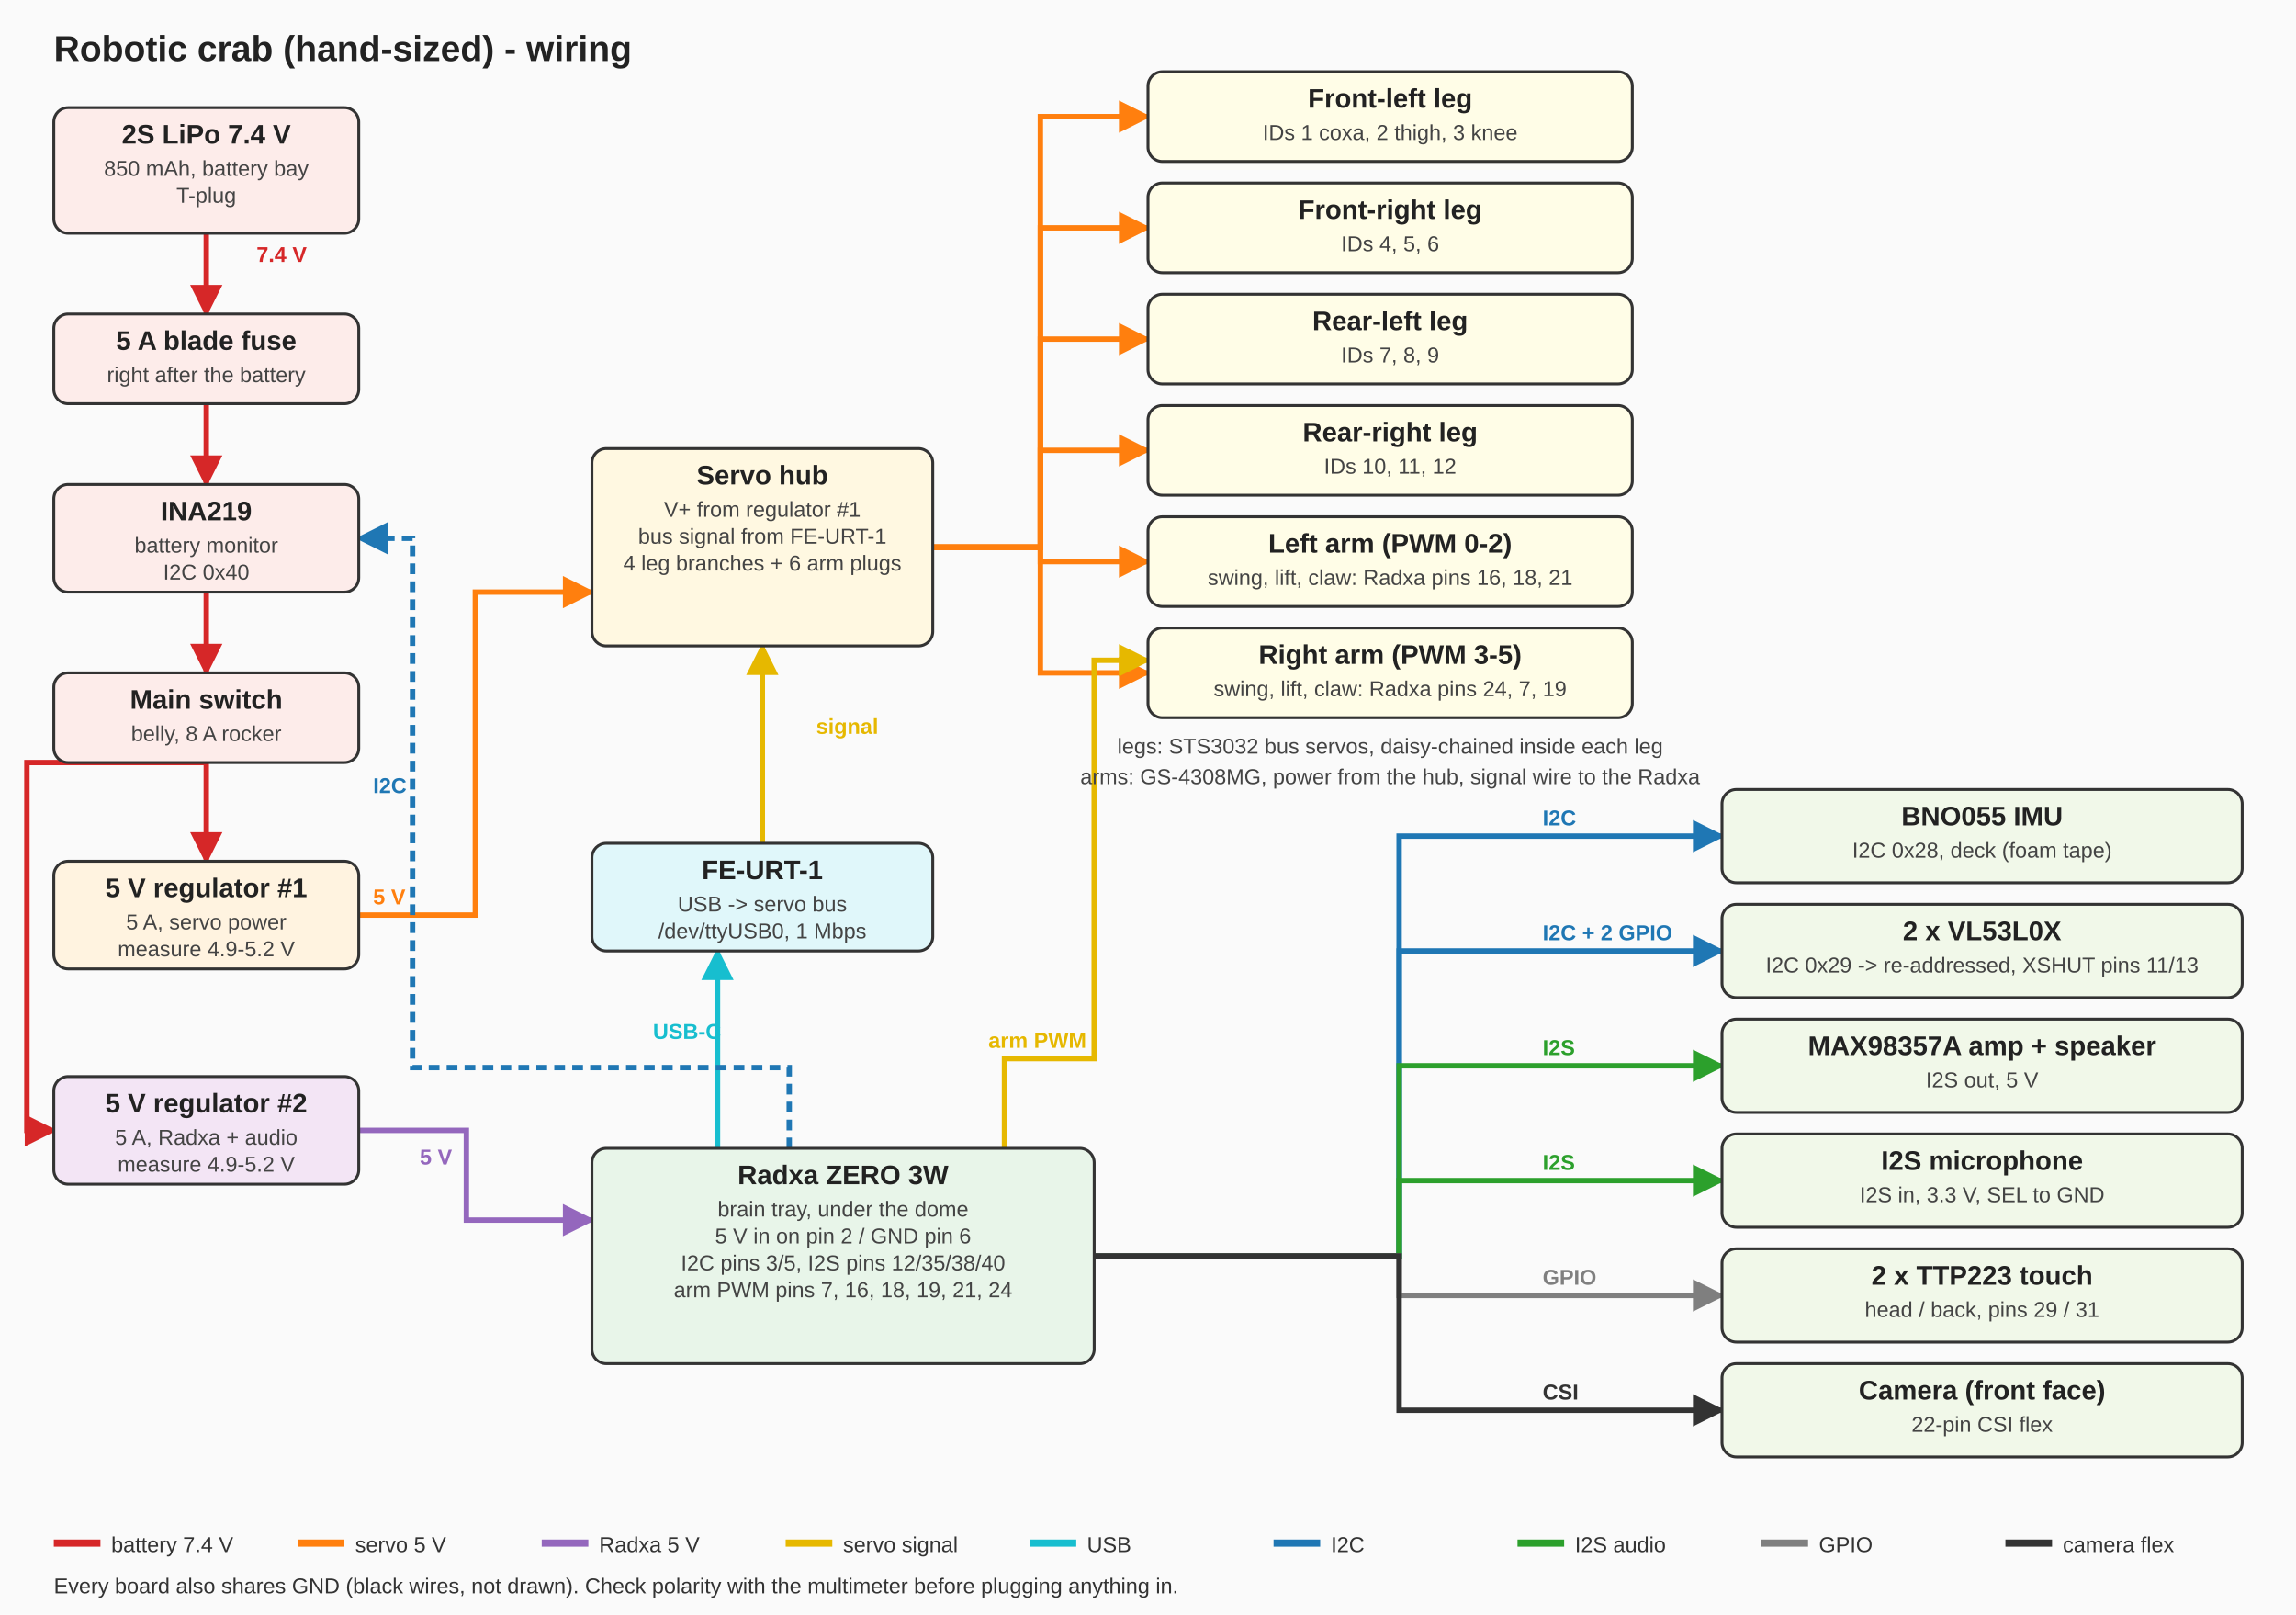
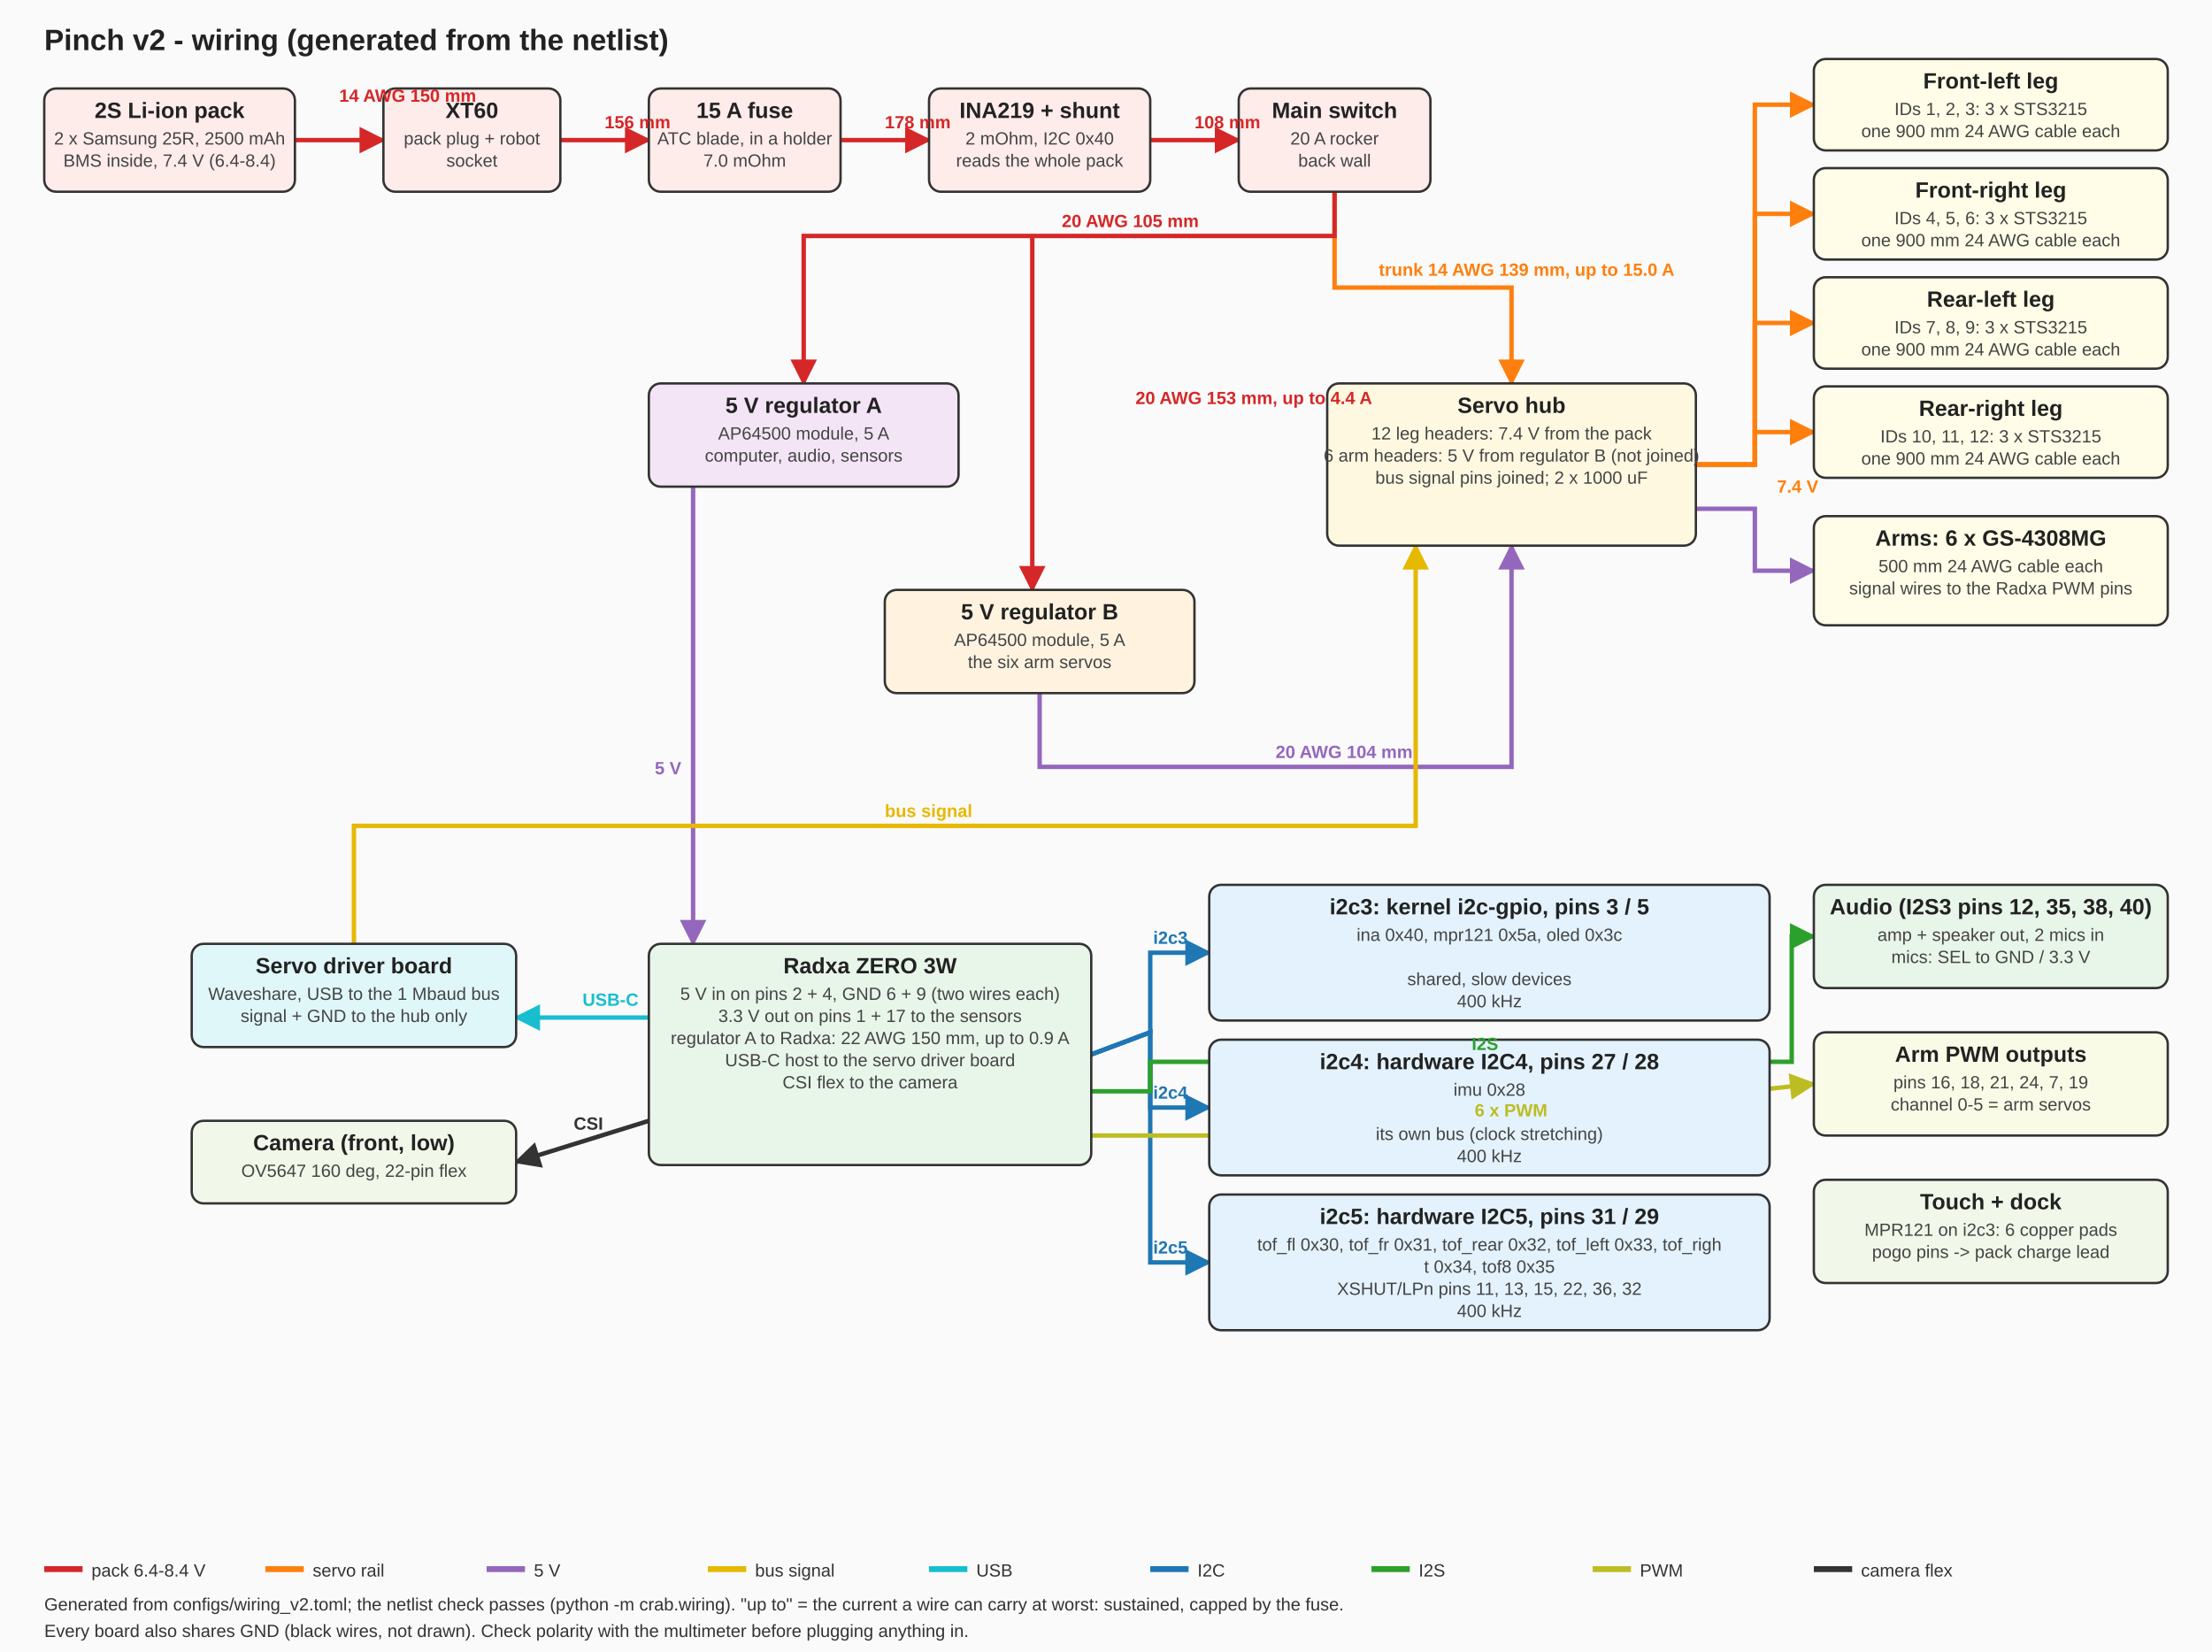
- <svg xmlns="http://www.w3.org/2000/svg" viewBox="0 0 1280 900" width="1280" height="900" font-family="Segoe UI, Arial, sans-serif">
+ <svg xmlns="http://www.w3.org/2000/svg" viewBox="0 0 1500 1120" width="1500" height="1120" font-family="Segoe UI, Arial, sans-serif">
  <defs>
    <marker id="a" viewBox="0 0 10 10" refX="9" refY="5" markerWidth="6" markerHeight="6" orient="auto-start-reverse">
      <path d="M0,0 L10,5 L0,10 z" fill="context-stroke" />
    </marker>
    <style>.t{font-size:15px;font-weight:600;text-anchor:middle;fill:#222} .s{font-size:12px;text-anchor:middle;fill:#444}
.w{font-size:12px;font-weight:600} .lg{font-size:12px;fill:#333} .h{font-size:20px;font-weight:700;fill:#222}</style>
  </defs>
-   <rect width="1280" height="900" fill="#fafafa" />
-   <text x="30" y="34" class="h">Robotic crab (hand-sized) - wiring</text>
-   <path d="M115,130 L115,175" fill="none" stroke="#d62728" stroke-width="3" marker-end="url(#a)" />
-   <path d="M115,225 L115,270" fill="none" stroke="#d62728" stroke-width="3" marker-end="url(#a)" />
-   <path d="M115,330 L115,375" fill="none" stroke="#d62728" stroke-width="3" marker-end="url(#a)" />
-   <path d="M115,425 L115,480" fill="none" stroke="#d62728" stroke-width="3" marker-end="url(#a)" />
-   <path d="M115,425 L15,425 L15,630 L30,630" fill="none" stroke="#d62728" stroke-width="3" marker-end="url(#a)" />
-   <path d="M200,510 L265,510 L265,330 L330,330" fill="none" stroke="#ff7f0e" stroke-width="3" marker-end="url(#a)" />
-   <path d="M425,470 L425,360" fill="none" stroke="#e6b800" stroke-width="3" marker-end="url(#a)" />
-   <path d="M520,305 L580,305 L580,65 L640,65" fill="none" stroke="#ff7f0e" stroke-width="3" marker-end="url(#a)" />
-   <path d="M520,305 L580,305 L580,127 L640,127" fill="none" stroke="#ff7f0e" stroke-width="3" marker-end="url(#a)" />
-   <path d="M520,305 L580,305 L580,189 L640,189" fill="none" stroke="#ff7f0e" stroke-width="3" marker-end="url(#a)" />
-   <path d="M520,305 L580,305 L580,251 L640,251" fill="none" stroke="#ff7f0e" stroke-width="3" marker-end="url(#a)" />
-   <path d="M520,305 L580,305 L580,313 L640,313" fill="none" stroke="#ff7f0e" stroke-width="3" marker-end="url(#a)" />
-   <path d="M520,305 L580,305 L580,375 L640,375" fill="none" stroke="#ff7f0e" stroke-width="3" marker-end="url(#a)" />
-   <path d="M200,630 L260,630 L260,680 L330,680" fill="none" stroke="#9467bd" stroke-width="3" marker-end="url(#a)" />
-   <path d="M400,640 L400,530" fill="none" stroke="#17becf" stroke-width="3" marker-end="url(#a)" />
-   <path d="M560,640 L560,590 L610,590 L610,368 L640,368" fill="none" stroke="#e6b800" stroke-width="3" marker-end="url(#a)" />
-   <path d="M440,640 L440,595 L230,595 L230,300 L200,300" fill="none" stroke="#1f77b4" stroke-width="3" stroke-dasharray="6,4" marker-end="url(#a)" />
-   <path d="M610,700 L780,700 L780,466 L960,466" fill="none" stroke="#1f77b4" stroke-width="3" marker-end="url(#a)" />
-   <path d="M610,700 L780,700 L780,530 L960,530" fill="none" stroke="#1f77b4" stroke-width="3" marker-end="url(#a)" />
-   <path d="M610,700 L780,700 L780,594 L960,594" fill="none" stroke="#2ca02c" stroke-width="3" marker-end="url(#a)" />
-   <path d="M610,700 L780,700 L780,658 L960,658" fill="none" stroke="#2ca02c" stroke-width="3" marker-end="url(#a)" />
-   <path d="M610,700 L780,700 L780,722 L960,722" fill="none" stroke="#7f7f7f" stroke-width="3" marker-end="url(#a)" />
-   <path d="M610,700 L780,700 L780,786 L960,786" fill="none" stroke="#333333" stroke-width="3" marker-end="url(#a)" />
+   <rect width="1500" height="1120" fill="#fafafa" />
+   <text x="30" y="34" class="h">Pinch v2 - wiring (generated from the netlist)</text>
+   <path d="M200,95 L260,95" fill="none" stroke="#d62728" stroke-width="3" marker-end="url(#a)" />
+   <path d="M380,95 L440,95" fill="none" stroke="#d62728" stroke-width="3" marker-end="url(#a)" />
+   <path d="M570,95 L630,95" fill="none" stroke="#d62728" stroke-width="3" marker-end="url(#a)" />
+   <path d="M780,95 L840,95" fill="none" stroke="#d62728" stroke-width="3" marker-end="url(#a)" />
+   <path d="M905,130 L905,195 L1025,195 L1025,260" fill="none" stroke="#ff7f0e" stroke-width="3" marker-end="url(#a)" />
+   <path d="M905,130 L905,160 L545,160 L545,260" fill="none" stroke="#d62728" stroke-width="3" marker-end="url(#a)" />
+   <path d="M700,160 L700,400" fill="none" stroke="#d62728" stroke-width="3" marker-end="url(#a)" />
+   <path d="M705,470 L705,520 L1025,520 L1025,370" fill="none" stroke="#9467bd" stroke-width="3" marker-end="url(#a)" />
+   <path d="M1150,315 L1190,315 L1190,71 L1230,71" fill="none" stroke="#ff7f0e" stroke-width="3" marker-end="url(#a)" />
+   <path d="M1150,315 L1190,315 L1190,145 L1230,145" fill="none" stroke="#ff7f0e" stroke-width="3" marker-end="url(#a)" />
+   <path d="M1150,315 L1190,315 L1190,219 L1230,219" fill="none" stroke="#ff7f0e" stroke-width="3" marker-end="url(#a)" />
+   <path d="M1150,315 L1190,315 L1190,293 L1230,293" fill="none" stroke="#ff7f0e" stroke-width="3" marker-end="url(#a)" />
+   <path d="M1150,345 L1190,345 L1190,387 L1230,387" fill="none" stroke="#9467bd" stroke-width="3" marker-end="url(#a)" />
+   <path d="M470,330 L470,640" fill="none" stroke="#9467bd" stroke-width="3" marker-end="url(#a)" />
+   <path d="M440,690 L350,690" fill="none" stroke="#17becf" stroke-width="3" marker-end="url(#a)" />
+   <path d="M240,640 L240,560 L960,560 L960,370" fill="none" stroke="#e6b800" stroke-width="3" marker-end="url(#a)" />
+   <path d="M440,760 L350,788" fill="none" stroke="#333333" stroke-width="3" marker-end="url(#a)" />
+   <path d="M740,715 L780,700 L780,646 L820,646" fill="none" stroke="#1f77b4" stroke-width="3" marker-end="url(#a)" />
+   <path d="M740,715 L780,700 L780,751 L820,751" fill="none" stroke="#1f77b4" stroke-width="3" marker-end="url(#a)" />
+   <path d="M740,715 L780,700 L780,856 L820,856" fill="none" stroke="#1f77b4" stroke-width="3" marker-end="url(#a)" />
+   <path d="M740,740 L780,740 L780,720 L1215,720 L1215,635 L1230,635" fill="none" stroke="#2ca02c" stroke-width="3" marker-end="url(#a)" />
+   <path d="M740,770 L1000,770 L1000,760 L1230,735" fill="none" stroke="#bcbd22" stroke-width="3" marker-end="url(#a)" />
  <rect x="30" y="60" width="170" height="70" rx="8" fill="#fdecea" stroke="#333" stroke-width="1.6" />
-   <text x="115.0" y="80" class="t">2S LiPo 7.4 V</text>
-   <text x="115.0" y="98" class="s">850 mAh, battery bay</text>
-   <text x="115.0" y="113" class="s">T-plug</text>
-   <rect x="30" y="175" width="170" height="50" rx="8" fill="#fdecea" stroke="#333" stroke-width="1.6" />
-   <text x="115.0" y="195" class="t">5 A blade fuse</text>
-   <text x="115.0" y="213" class="s">right after the battery</text>
-   <rect x="30" y="270" width="170" height="60" rx="8" fill="#fdecea" stroke="#333" stroke-width="1.6" />
-   <text x="115.0" y="290" class="t">INA219</text>
-   <text x="115.0" y="308" class="s">battery monitor</text>
-   <text x="115.0" y="323" class="s">I2C 0x40</text>
-   <rect x="30" y="375" width="170" height="50" rx="8" fill="#fdecea" stroke="#333" stroke-width="1.6" />
-   <text x="115.0" y="395" class="t">Main switch</text>
-   <text x="115.0" y="413" class="s">belly, 8 A rocker</text>
-   <rect x="30" y="480" width="170" height="60" rx="8" fill="#fff3e0" stroke="#333" stroke-width="1.6" />
-   <text x="115.0" y="500" class="t">5 V regulator #1</text>
-   <text x="115.0" y="518" class="s">5 A, servo power</text>
-   <text x="115.0" y="533" class="s">measure 4.9-5.2 V</text>
-   <rect x="30" y="600" width="170" height="60" rx="8" fill="#f3e5f5" stroke="#333" stroke-width="1.6" />
-   <text x="115.0" y="620" class="t">5 V regulator #2</text>
-   <text x="115.0" y="638" class="s">5 A, Radxa + audio</text>
-   <text x="115.0" y="653" class="s">measure 4.9-5.2 V</text>
-   <rect x="330" y="250" width="190" height="110" rx="8" fill="#fff8e1" stroke="#333" stroke-width="1.6" />
-   <text x="425.0" y="270" class="t">Servo hub</text>
-   <text x="425.0" y="288" class="s">V+ from regulator #1</text>
-   <text x="425.0" y="303" class="s">bus signal from FE-URT-1</text>
-   <text x="425.0" y="318" class="s">4 leg branches + 6 arm plugs</text>
-   <rect x="330" y="470" width="190" height="60" rx="8" fill="#e0f7fa" stroke="#333" stroke-width="1.6" />
-   <text x="425.0" y="490" class="t">FE-URT-1</text>
-   <text x="425.0" y="508" class="s">USB -&gt; servo bus</text>
-   <text x="425.0" y="523" class="s">/dev/ttyUSB0, 1 Mbps</text>
-   <rect x="640" y="40" width="270" height="50" rx="8" fill="#fffde7" stroke="#333" stroke-width="1.6" />
-   <text x="775.0" y="60" class="t">Front-left leg</text>
-   <text x="775.0" y="78" class="s">IDs 1 coxa, 2 thigh, 3 knee</text>
-   <rect x="640" y="102" width="270" height="50" rx="8" fill="#fffde7" stroke="#333" stroke-width="1.6" />
-   <text x="775.0" y="122" class="t">Front-right leg</text>
-   <text x="775.0" y="140" class="s">IDs 4, 5, 6</text>
-   <rect x="640" y="164" width="270" height="50" rx="8" fill="#fffde7" stroke="#333" stroke-width="1.6" />
-   <text x="775.0" y="184" class="t">Rear-left leg</text>
-   <text x="775.0" y="202" class="s">IDs 7, 8, 9</text>
-   <rect x="640" y="226" width="270" height="50" rx="8" fill="#fffde7" stroke="#333" stroke-width="1.6" />
-   <text x="775.0" y="246" class="t">Rear-right leg</text>
-   <text x="775.0" y="264" class="s">IDs 10, 11, 12</text>
-   <rect x="640" y="288" width="270" height="50" rx="8" fill="#fffde7" stroke="#333" stroke-width="1.6" />
-   <text x="775.0" y="308" class="t">Left arm (PWM 0-2)</text>
-   <text x="775.0" y="326" class="s">swing, lift, claw: Radxa pins 16, 18, 21</text>
-   <rect x="640" y="350" width="270" height="50" rx="8" fill="#fffde7" stroke="#333" stroke-width="1.6" />
-   <text x="775.0" y="370" class="t">Right arm (PWM 3-5)</text>
-   <text x="775.0" y="388" class="s">swing, lift, claw: Radxa pins 24, 7, 19</text>
-   <rect x="330" y="640" width="280" height="120" rx="8" fill="#e8f5e9" stroke="#333" stroke-width="1.6" />
-   <text x="470.0" y="660" class="t">Radxa ZERO 3W</text>
-   <text x="470.0" y="678" class="s">brain tray, under the dome</text>
-   <text x="470.0" y="693" class="s">5 V in on pin 2 / GND pin 6</text>
-   <text x="470.0" y="708" class="s">I2C pins 3/5, I2S pins 12/35/38/40</text>
-   <text x="470.0" y="723" class="s">arm PWM pins 7, 16, 18, 19, 21, 24</text>
-   <rect x="960" y="440" width="290" height="52" rx="8" fill="#f1f8e9" stroke="#333" stroke-width="1.6" />
-   <text x="1105.0" y="460" class="t">BNO055 IMU</text>
-   <text x="1105.0" y="478" class="s">I2C 0x28, deck (foam tape)</text>
-   <rect x="960" y="504" width="290" height="52" rx="8" fill="#f1f8e9" stroke="#333" stroke-width="1.6" />
-   <text x="1105.0" y="524" class="t">2 x VL53L0X</text>
-   <text x="1105.0" y="542" class="s">I2C 0x29 -&gt; re-addressed, XSHUT pins 11/13</text>
-   <rect x="960" y="568" width="290" height="52" rx="8" fill="#f1f8e9" stroke="#333" stroke-width="1.6" />
-   <text x="1105.0" y="588" class="t">MAX98357A amp + speaker</text>
-   <text x="1105.0" y="606" class="s">I2S out, 5 V</text>
-   <rect x="960" y="632" width="290" height="52" rx="8" fill="#f1f8e9" stroke="#333" stroke-width="1.6" />
-   <text x="1105.0" y="652" class="t">I2S microphone</text>
-   <text x="1105.0" y="670" class="s">I2S in, 3.3 V, SEL to GND</text>
-   <rect x="960" y="696" width="290" height="52" rx="8" fill="#f1f8e9" stroke="#333" stroke-width="1.6" />
-   <text x="1105.0" y="716" class="t">2 x TTP223 touch</text>
-   <text x="1105.0" y="734" class="s">head / back, pins 29 / 31</text>
-   <rect x="960" y="760" width="290" height="52" rx="8" fill="#f1f8e9" stroke="#333" stroke-width="1.6" />
-   <text x="1105.0" y="780" class="t">Camera (front face)</text>
-   <text x="1105.0" y="798" class="s">22-pin CSI flex</text>
-   <text x="143" y="146" class="w" fill="#d62728">7.4 V</text>
-   <text x="208" y="504" class="w" fill="#ff7f0e">5 V</text>
-   <text x="455" y="409" class="w" fill="#e6b800">signal</text>
-   <text x="775" y="420" class="s">legs: STS3032 bus servos, daisy-chained inside each leg</text>
-   <text x="775" y="437" class="s">arms: GS-4308MG, power from the hub, signal wire to the Radxa</text>
-   <text x="234" y="649" class="w" fill="#9467bd">5 V</text>
-   <text x="364" y="579" class="w" fill="#17becf">USB-C</text>
-   <text x="551" y="584" class="w" fill="#e6b800">arm PWM</text>
-   <text x="208" y="442" class="w" fill="#1f77b4">I2C</text>
-   <text x="860" y="460" class="w" fill="#1f77b4">I2C</text>
-   <text x="860" y="524" class="w" fill="#1f77b4">I2C + 2 GPIO</text>
-   <text x="860" y="588" class="w" fill="#2ca02c">I2S</text>
-   <text x="860" y="652" class="w" fill="#2ca02c">I2S</text>
-   <text x="860" y="716" class="w" fill="#7f7f7f">GPIO</text>
-   <text x="860" y="780" class="w" fill="#333333">CSI</text>
-   <line x1="30" y1="860" x2="56" y2="860" stroke="#d62728" stroke-width="4" />
-   <text x="62" y="865" class="lg">battery 7.4 V</text>
-   <line x1="166" y1="860" x2="192" y2="860" stroke="#ff7f0e" stroke-width="4" />
-   <text x="198" y="865" class="lg">servo 5 V</text>
-   <line x1="302" y1="860" x2="328" y2="860" stroke="#9467bd" stroke-width="4" />
-   <text x="334" y="865" class="lg">Radxa 5 V</text>
-   <line x1="438" y1="860" x2="464" y2="860" stroke="#e6b800" stroke-width="4" />
-   <text x="470" y="865" class="lg">servo signal</text>
-   <line x1="574" y1="860" x2="600" y2="860" stroke="#17becf" stroke-width="4" />
-   <text x="606" y="865" class="lg">USB</text>
-   <line x1="710" y1="860" x2="736" y2="860" stroke="#1f77b4" stroke-width="4" />
-   <text x="742" y="865" class="lg">I2C</text>
-   <line x1="846" y1="860" x2="872" y2="860" stroke="#2ca02c" stroke-width="4" />
-   <text x="878" y="865" class="lg">I2S audio</text>
-   <line x1="982" y1="860" x2="1008" y2="860" stroke="#7f7f7f" stroke-width="4" />
-   <text x="1014" y="865" class="lg">GPIO</text>
-   <line x1="1118" y1="860" x2="1144" y2="860" stroke="#333333" stroke-width="4" />
-   <text x="1150" y="865" class="lg">camera flex</text>
-   <text x="30" y="888" class="lg">Every board also shares GND (black wires, not drawn). Check polarity with the multimeter before plugging anything in.</text>
+   <text x="115.0" y="80" class="t">2S Li-ion pack</text>
+   <text x="115.0" y="98" class="s">2 x Samsung 25R, 2500 mAh</text>
+   <text x="115.0" y="113" class="s">BMS inside, 7.4 V (6.4-8.4)</text>
+   <rect x="260" y="60" width="120" height="70" rx="8" fill="#fdecea" stroke="#333" stroke-width="1.6" />
+   <text x="320.0" y="80" class="t">XT60</text>
+   <text x="320.0" y="98" class="s">pack plug + robot</text>
+   <text x="320.0" y="113" class="s">socket</text>
+   <rect x="440" y="60" width="130" height="70" rx="8" fill="#fdecea" stroke="#333" stroke-width="1.6" />
+   <text x="505.0" y="80" class="t">15 A fuse</text>
+   <text x="505.0" y="98" class="s">ATC blade, in a holder</text>
+   <text x="505.0" y="113" class="s">7.0 mOhm</text>
+   <rect x="630" y="60" width="150" height="70" rx="8" fill="#fdecea" stroke="#333" stroke-width="1.6" />
+   <text x="705.0" y="80" class="t">INA219 + shunt</text>
+   <text x="705.0" y="98" class="s">2 mOhm, I2C 0x40</text>
+   <text x="705.0" y="113" class="s">reads the whole pack</text>
+   <rect x="840" y="60" width="130" height="70" rx="8" fill="#fdecea" stroke="#333" stroke-width="1.6" />
+   <text x="905.0" y="80" class="t">Main switch</text>
+   <text x="905.0" y="98" class="s">20 A rocker</text>
+   <text x="905.0" y="113" class="s">back wall</text>
+   <rect x="900" y="260" width="250" height="110" rx="8" fill="#fff8e1" stroke="#333" stroke-width="1.6" />
+   <text x="1025.0" y="280" class="t">Servo hub</text>
+   <text x="1025.0" y="298" class="s">12 leg headers: 7.4 V from the pack</text>
+   <text x="1025.0" y="313" class="s">6 arm headers: 5 V from regulator B (not joined)</text>
+   <text x="1025.0" y="328" class="s">bus signal pins joined; 2 x 1000 uF</text>
+   <rect x="440" y="260" width="210" height="70" rx="8" fill="#f3e5f5" stroke="#333" stroke-width="1.6" />
+   <text x="545.0" y="280" class="t">5 V regulator A</text>
+   <text x="545.0" y="298" class="s">AP64500 module, 5 A</text>
+   <text x="545.0" y="313" class="s">computer, audio, sensors</text>
+   <rect x="600" y="400" width="210" height="70" rx="8" fill="#fff3e0" stroke="#333" stroke-width="1.6" />
+   <text x="705.0" y="420" class="t">5 V regulator B</text>
+   <text x="705.0" y="438" class="s">AP64500 module, 5 A</text>
+   <text x="705.0" y="453" class="s">the six arm servos</text>
+   <rect x="1230" y="40" width="240" height="62" rx="8" fill="#fffde7" stroke="#333" stroke-width="1.6" />
+   <text x="1350.0" y="60" class="t">Front-left leg</text>
+   <text x="1350.0" y="78" class="s">IDs 1, 2, 3: 3 x STS3215</text>
+   <text x="1350.0" y="93" class="s">one 900 mm 24 AWG cable each</text>
+   <rect x="1230" y="114" width="240" height="62" rx="8" fill="#fffde7" stroke="#333" stroke-width="1.6" />
+   <text x="1350.0" y="134" class="t">Front-right leg</text>
+   <text x="1350.0" y="152" class="s">IDs 4, 5, 6: 3 x STS3215</text>
+   <text x="1350.0" y="167" class="s">one 900 mm 24 AWG cable each</text>
+   <rect x="1230" y="188" width="240" height="62" rx="8" fill="#fffde7" stroke="#333" stroke-width="1.6" />
+   <text x="1350.0" y="208" class="t">Rear-left leg</text>
+   <text x="1350.0" y="226" class="s">IDs 7, 8, 9: 3 x STS3215</text>
+   <text x="1350.0" y="241" class="s">one 900 mm 24 AWG cable each</text>
+   <rect x="1230" y="262" width="240" height="62" rx="8" fill="#fffde7" stroke="#333" stroke-width="1.6" />
+   <text x="1350.0" y="282" class="t">Rear-right leg</text>
+   <text x="1350.0" y="300" class="s">IDs 10, 11, 12: 3 x STS3215</text>
+   <text x="1350.0" y="315" class="s">one 900 mm 24 AWG cable each</text>
+   <rect x="1230" y="350" width="240" height="74" rx="8" fill="#fffde7" stroke="#333" stroke-width="1.6" />
+   <text x="1350.0" y="370" class="t">Arms: 6 x GS-4308MG</text>
+   <text x="1350.0" y="388" class="s">500 mm 24 AWG cable each</text>
+   <text x="1350.0" y="403" class="s">signal wires to the Radxa PWM pins</text>
+   <rect x="440" y="640" width="300" height="150" rx="8" fill="#e8f5e9" stroke="#333" stroke-width="1.6" />
+   <text x="590.0" y="660" class="t">Radxa ZERO 3W</text>
+   <text x="590.0" y="678" class="s">5 V in on pins 2 + 4, GND 6 + 9 (two wires each)</text>
+   <text x="590.0" y="693" class="s">3.3 V out on pins 1 + 17 to the sensors</text>
+   <text x="590.0" y="708" class="s">regulator A to Radxa: 22 AWG 150 mm, up to 0.9 A</text>
+   <text x="590.0" y="723" class="s">USB-C host to the servo driver board</text>
+   <text x="590.0" y="738" class="s">CSI flex to the camera</text>
+   <rect x="130" y="640" width="220" height="70" rx="8" fill="#e0f7fa" stroke="#333" stroke-width="1.6" />
+   <text x="240.0" y="660" class="t">Servo driver board</text>
+   <text x="240.0" y="678" class="s">Waveshare, USB to the 1 Mbaud bus</text>
+   <text x="240.0" y="693" class="s">signal + GND to the hub only</text>
+   <rect x="130" y="760" width="220" height="56" rx="8" fill="#f1f8e9" stroke="#333" stroke-width="1.6" />
+   <text x="240.0" y="780" class="t">Camera (front, low)</text>
+   <text x="240.0" y="798" class="s">OV5647 160 deg, 22-pin flex</text>
+   <rect x="820" y="600" width="380" height="92" rx="8" fill="#e3f2fd" stroke="#333" stroke-width="1.6" />
+   <text x="1010.0" y="620" class="t">i2c3: kernel i2c-gpio, pins 3 / 5</text>
+   <text x="1010.0" y="638" class="s">ina 0x40, mpr121 0x5a, oled 0x3c</text>
+   <text x="1010.0" y="653" class="s" />
+   <text x="1010.0" y="668" class="s">shared, slow devices</text>
+   <text x="1010.0" y="683" class="s">400 kHz</text>
+   <rect x="820" y="705" width="380" height="92" rx="8" fill="#e3f2fd" stroke="#333" stroke-width="1.6" />
+   <text x="1010.0" y="725" class="t">i2c4: hardware I2C4, pins 27 / 28</text>
+   <text x="1010.0" y="743" class="s">imu 0x28</text>
+   <text x="1010.0" y="758" class="s" />
+   <text x="1010.0" y="773" class="s">its own bus (clock stretching)</text>
+   <text x="1010.0" y="788" class="s">400 kHz</text>
+   <rect x="820" y="810" width="380" height="92" rx="8" fill="#e3f2fd" stroke="#333" stroke-width="1.6" />
+   <text x="1010.0" y="830" class="t">i2c5: hardware I2C5, pins 31 / 29</text>
+   <text x="1010.0" y="848" class="s">tof_fl 0x30, tof_fr 0x31, tof_rear 0x32, tof_left 0x33, tof_righ</text>
+   <text x="1010.0" y="863" class="s">t 0x34, tof8 0x35</text>
+   <text x="1010.0" y="878" class="s">XSHUT/LPn pins 11, 13, 15, 22, 36, 32</text>
+   <text x="1010.0" y="893" class="s">400 kHz</text>
+   <rect x="1230" y="600" width="240" height="70" rx="8" fill="#e8f5e9" stroke="#333" stroke-width="1.6" />
+   <text x="1350.0" y="620" class="t">Audio (I2S3 pins 12, 35, 38, 40)</text>
+   <text x="1350.0" y="638" class="s">amp + speaker out, 2 mics in</text>
+   <text x="1350.0" y="653" class="s">mics: SEL to GND / 3.3 V</text>
+   <rect x="1230" y="700" width="240" height="70" rx="8" fill="#f9fbe7" stroke="#333" stroke-width="1.6" />
+   <text x="1350.0" y="720" class="t">Arm PWM outputs</text>
+   <text x="1350.0" y="738" class="s">pins 16, 18, 21, 24, 7, 19</text>
+   <text x="1350.0" y="753" class="s">channel 0-5 = arm servos</text>
+   <rect x="1230" y="800" width="240" height="70" rx="8" fill="#f1f8e9" stroke="#333" stroke-width="1.6" />
+   <text x="1350.0" y="820" class="t">Touch + dock</text>
+   <text x="1350.0" y="838" class="s">MPR121 on i2c3: 6 copper pads</text>
+   <text x="1350.0" y="853" class="s">pogo pins -&gt; pack charge lead</text>
+   <text x="230" y="69" class="w" fill="#d62728">14 AWG 150 mm</text>
+   <text x="410" y="87" class="w" fill="#d62728">156 mm</text>
+   <text x="600" y="87" class="w" fill="#d62728">178 mm</text>
+   <text x="810" y="87" class="w" fill="#d62728">108 mm</text>
+   <text x="935" y="187" class="w" fill="#ff7f0e">trunk 14 AWG 139 mm, up to 15.0 A</text>
+   <text x="720" y="154" class="w" fill="#d62728">20 AWG 105 mm</text>
+   <text x="770" y="274" class="w" fill="#d62728">20 AWG 153 mm, up to 4.4 A</text>
+   <text x="865" y="514" class="w" fill="#9467bd">20 AWG 104 mm</text>
+   <text x="1205" y="334" class="w" fill="#ff7f0e">7.4 V</text>
+   <text x="444" y="525" class="w" fill="#9467bd">5 V</text>
+   <text x="395" y="682" class="w" fill="#17becf">USB-C</text>
+   <text x="600" y="554" class="w" fill="#e6b800">bus signal</text>
+   <text x="389" y="766" class="w" fill="#333333">CSI</text>
+   <text x="782" y="640" class="w" fill="#1f77b4">i2c3</text>
+   <text x="782" y="745" class="w" fill="#1f77b4">i2c4</text>
+   <text x="782" y="850" class="w" fill="#1f77b4">i2c5</text>
+   <text x="998" y="712" class="w" fill="#2ca02c">I2S</text>
+   <text x="1000" y="757" class="w" fill="#bcbd22">6 x PWM</text>
+   <line x1="30" y1="1064" x2="56" y2="1064" stroke="#d62728" stroke-width="4" />
+   <text x="62" y="1069" class="lg">pack 6.4-8.4 V</text>
+   <line x1="180" y1="1064" x2="206" y2="1064" stroke="#ff7f0e" stroke-width="4" />
+   <text x="212" y="1069" class="lg">servo rail</text>
+   <line x1="330" y1="1064" x2="356" y2="1064" stroke="#9467bd" stroke-width="4" />
+   <text x="362" y="1069" class="lg">5 V</text>
+   <line x1="480" y1="1064" x2="506" y2="1064" stroke="#e6b800" stroke-width="4" />
+   <text x="512" y="1069" class="lg">bus signal</text>
+   <line x1="630" y1="1064" x2="656" y2="1064" stroke="#17becf" stroke-width="4" />
+   <text x="662" y="1069" class="lg">USB</text>
+   <line x1="780" y1="1064" x2="806" y2="1064" stroke="#1f77b4" stroke-width="4" />
+   <text x="812" y="1069" class="lg">I2C</text>
+   <line x1="930" y1="1064" x2="956" y2="1064" stroke="#2ca02c" stroke-width="4" />
+   <text x="962" y="1069" class="lg">I2S</text>
+   <line x1="1080" y1="1064" x2="1106" y2="1064" stroke="#bcbd22" stroke-width="4" />
+   <text x="1112" y="1069" class="lg">PWM</text>
+   <line x1="1230" y1="1064" x2="1256" y2="1064" stroke="#333333" stroke-width="4" />
+   <text x="1262" y="1069" class="lg">camera flex</text>
+   <text x="30" y="1092" class="lg">Generated from configs/wiring_v2.toml; the netlist check passes (python -m crab.wiring). "up to" = the current a wire can carry at worst: sustained, capped by the fuse.</text>
+   <text x="30" y="1110" class="lg">Every board also shares GND (black wires, not drawn). Check polarity with the multimeter before plugging anything in.</text>
</svg>
